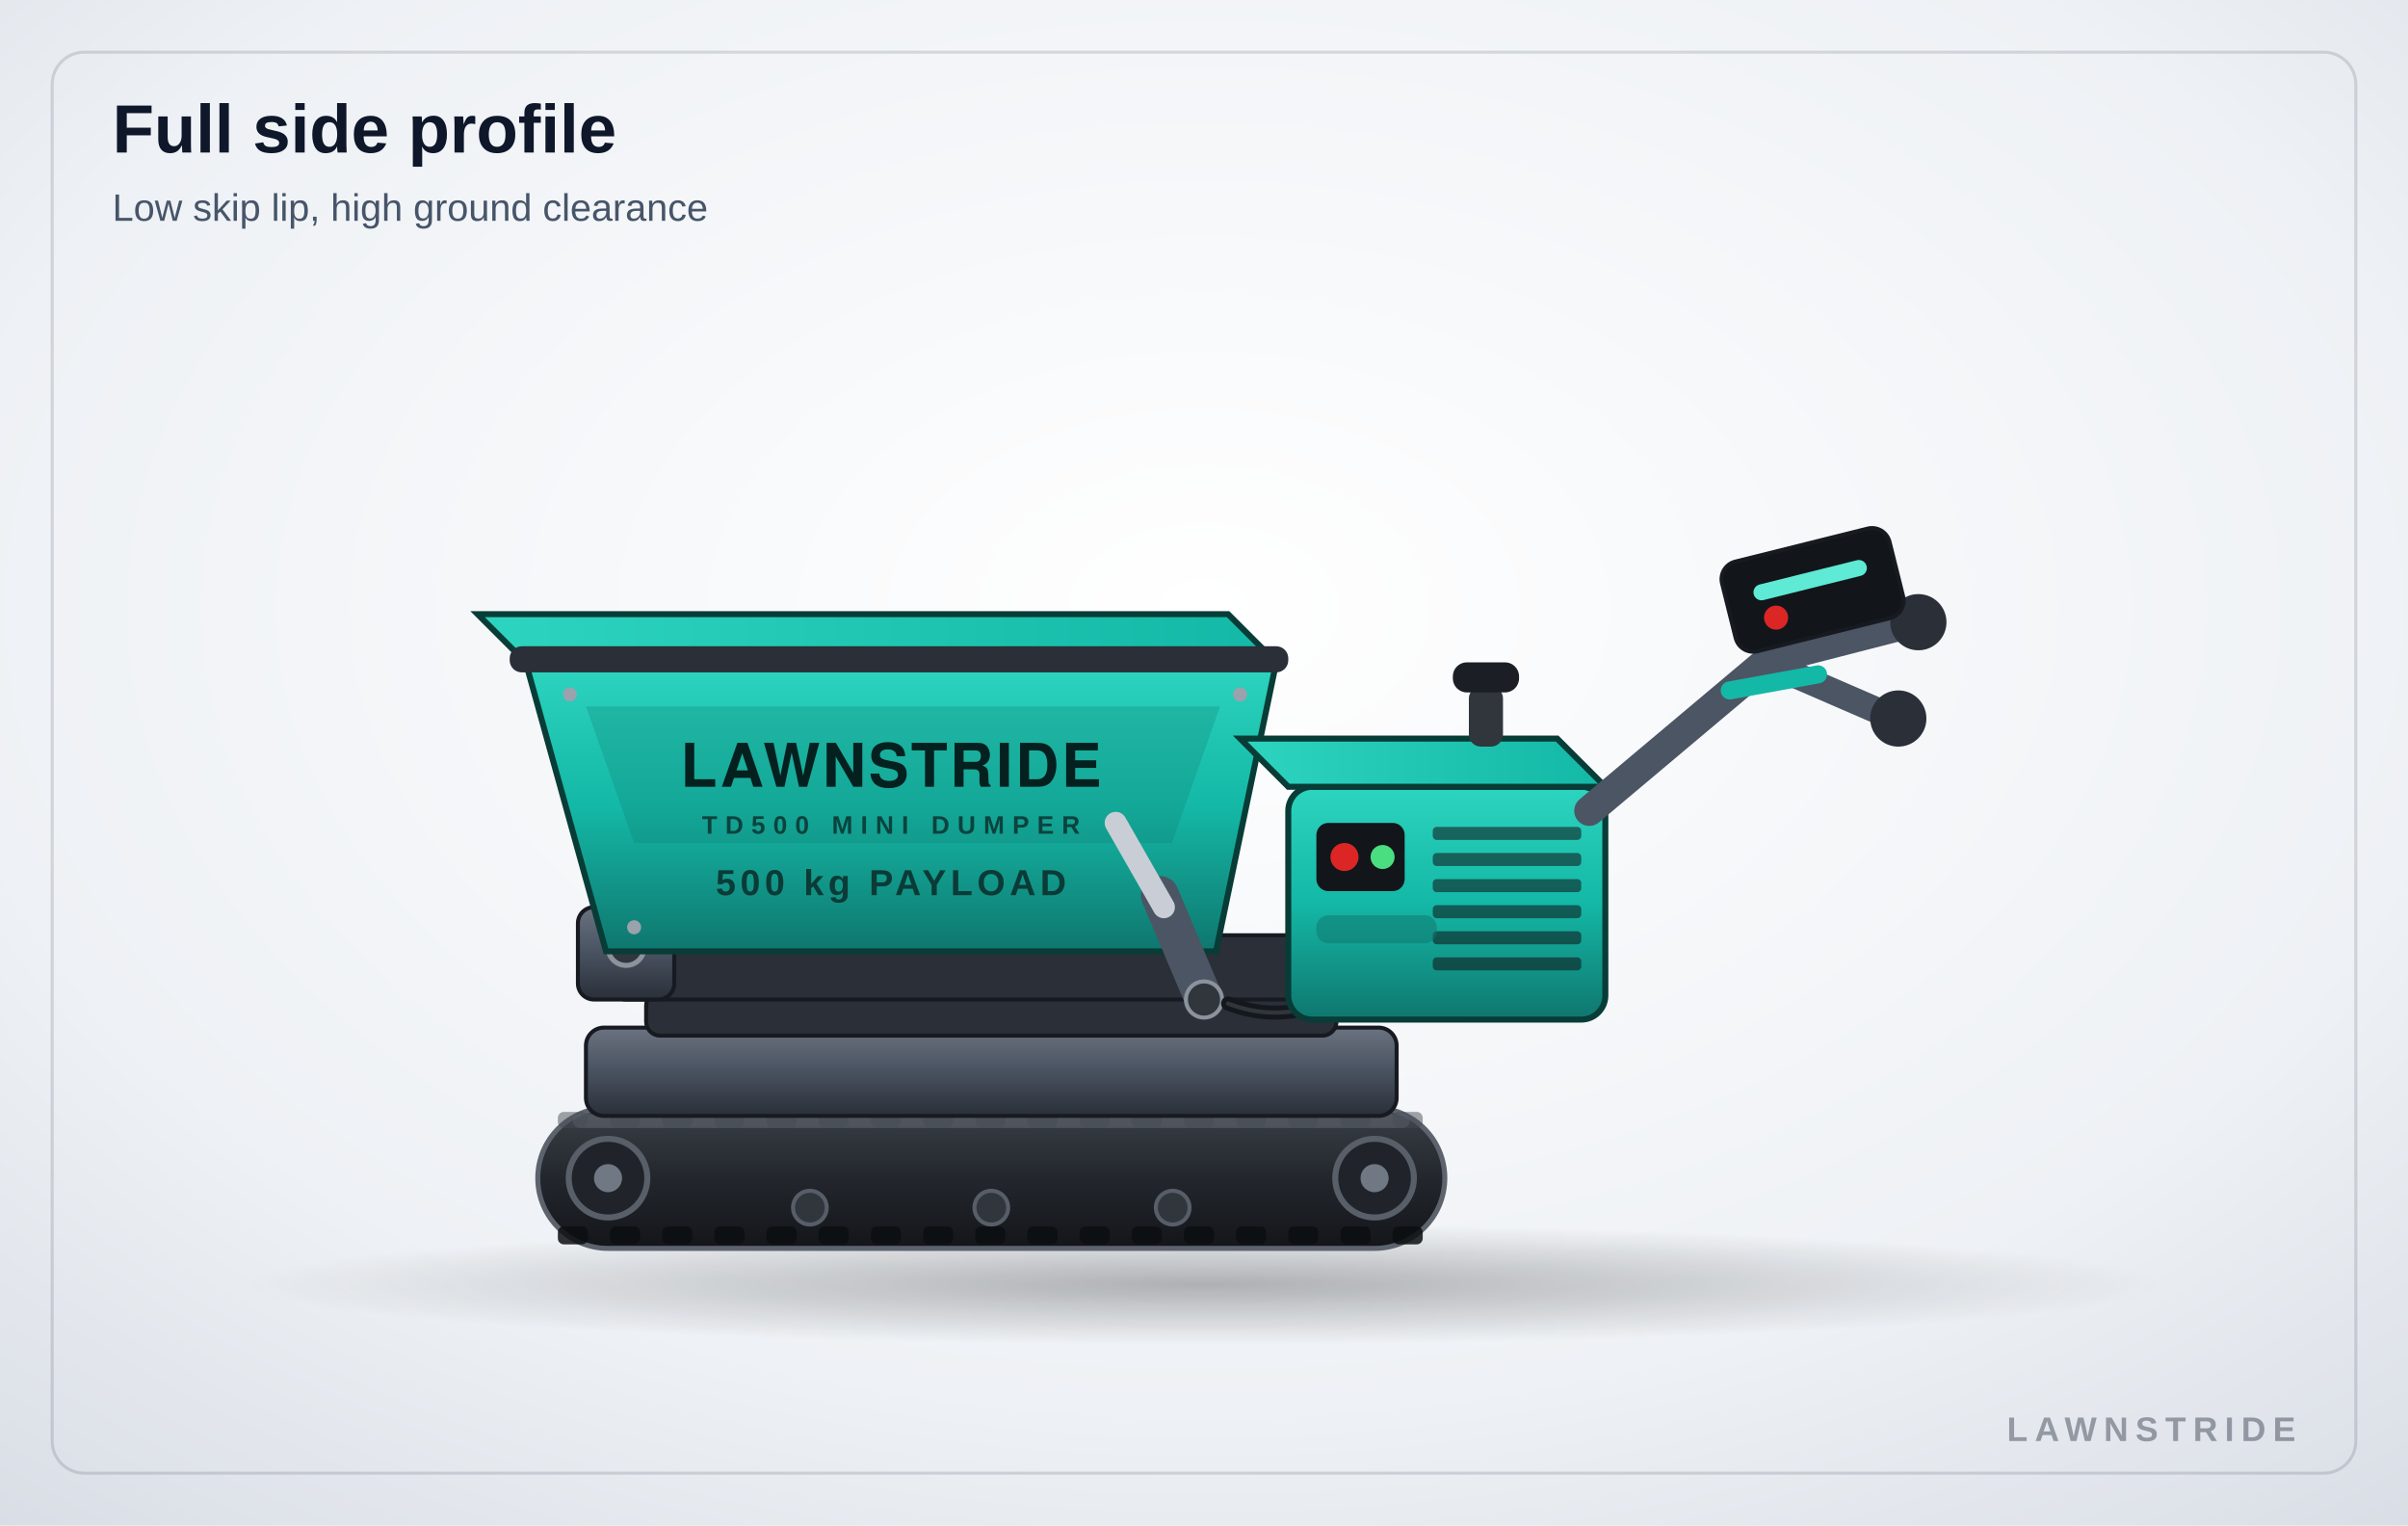
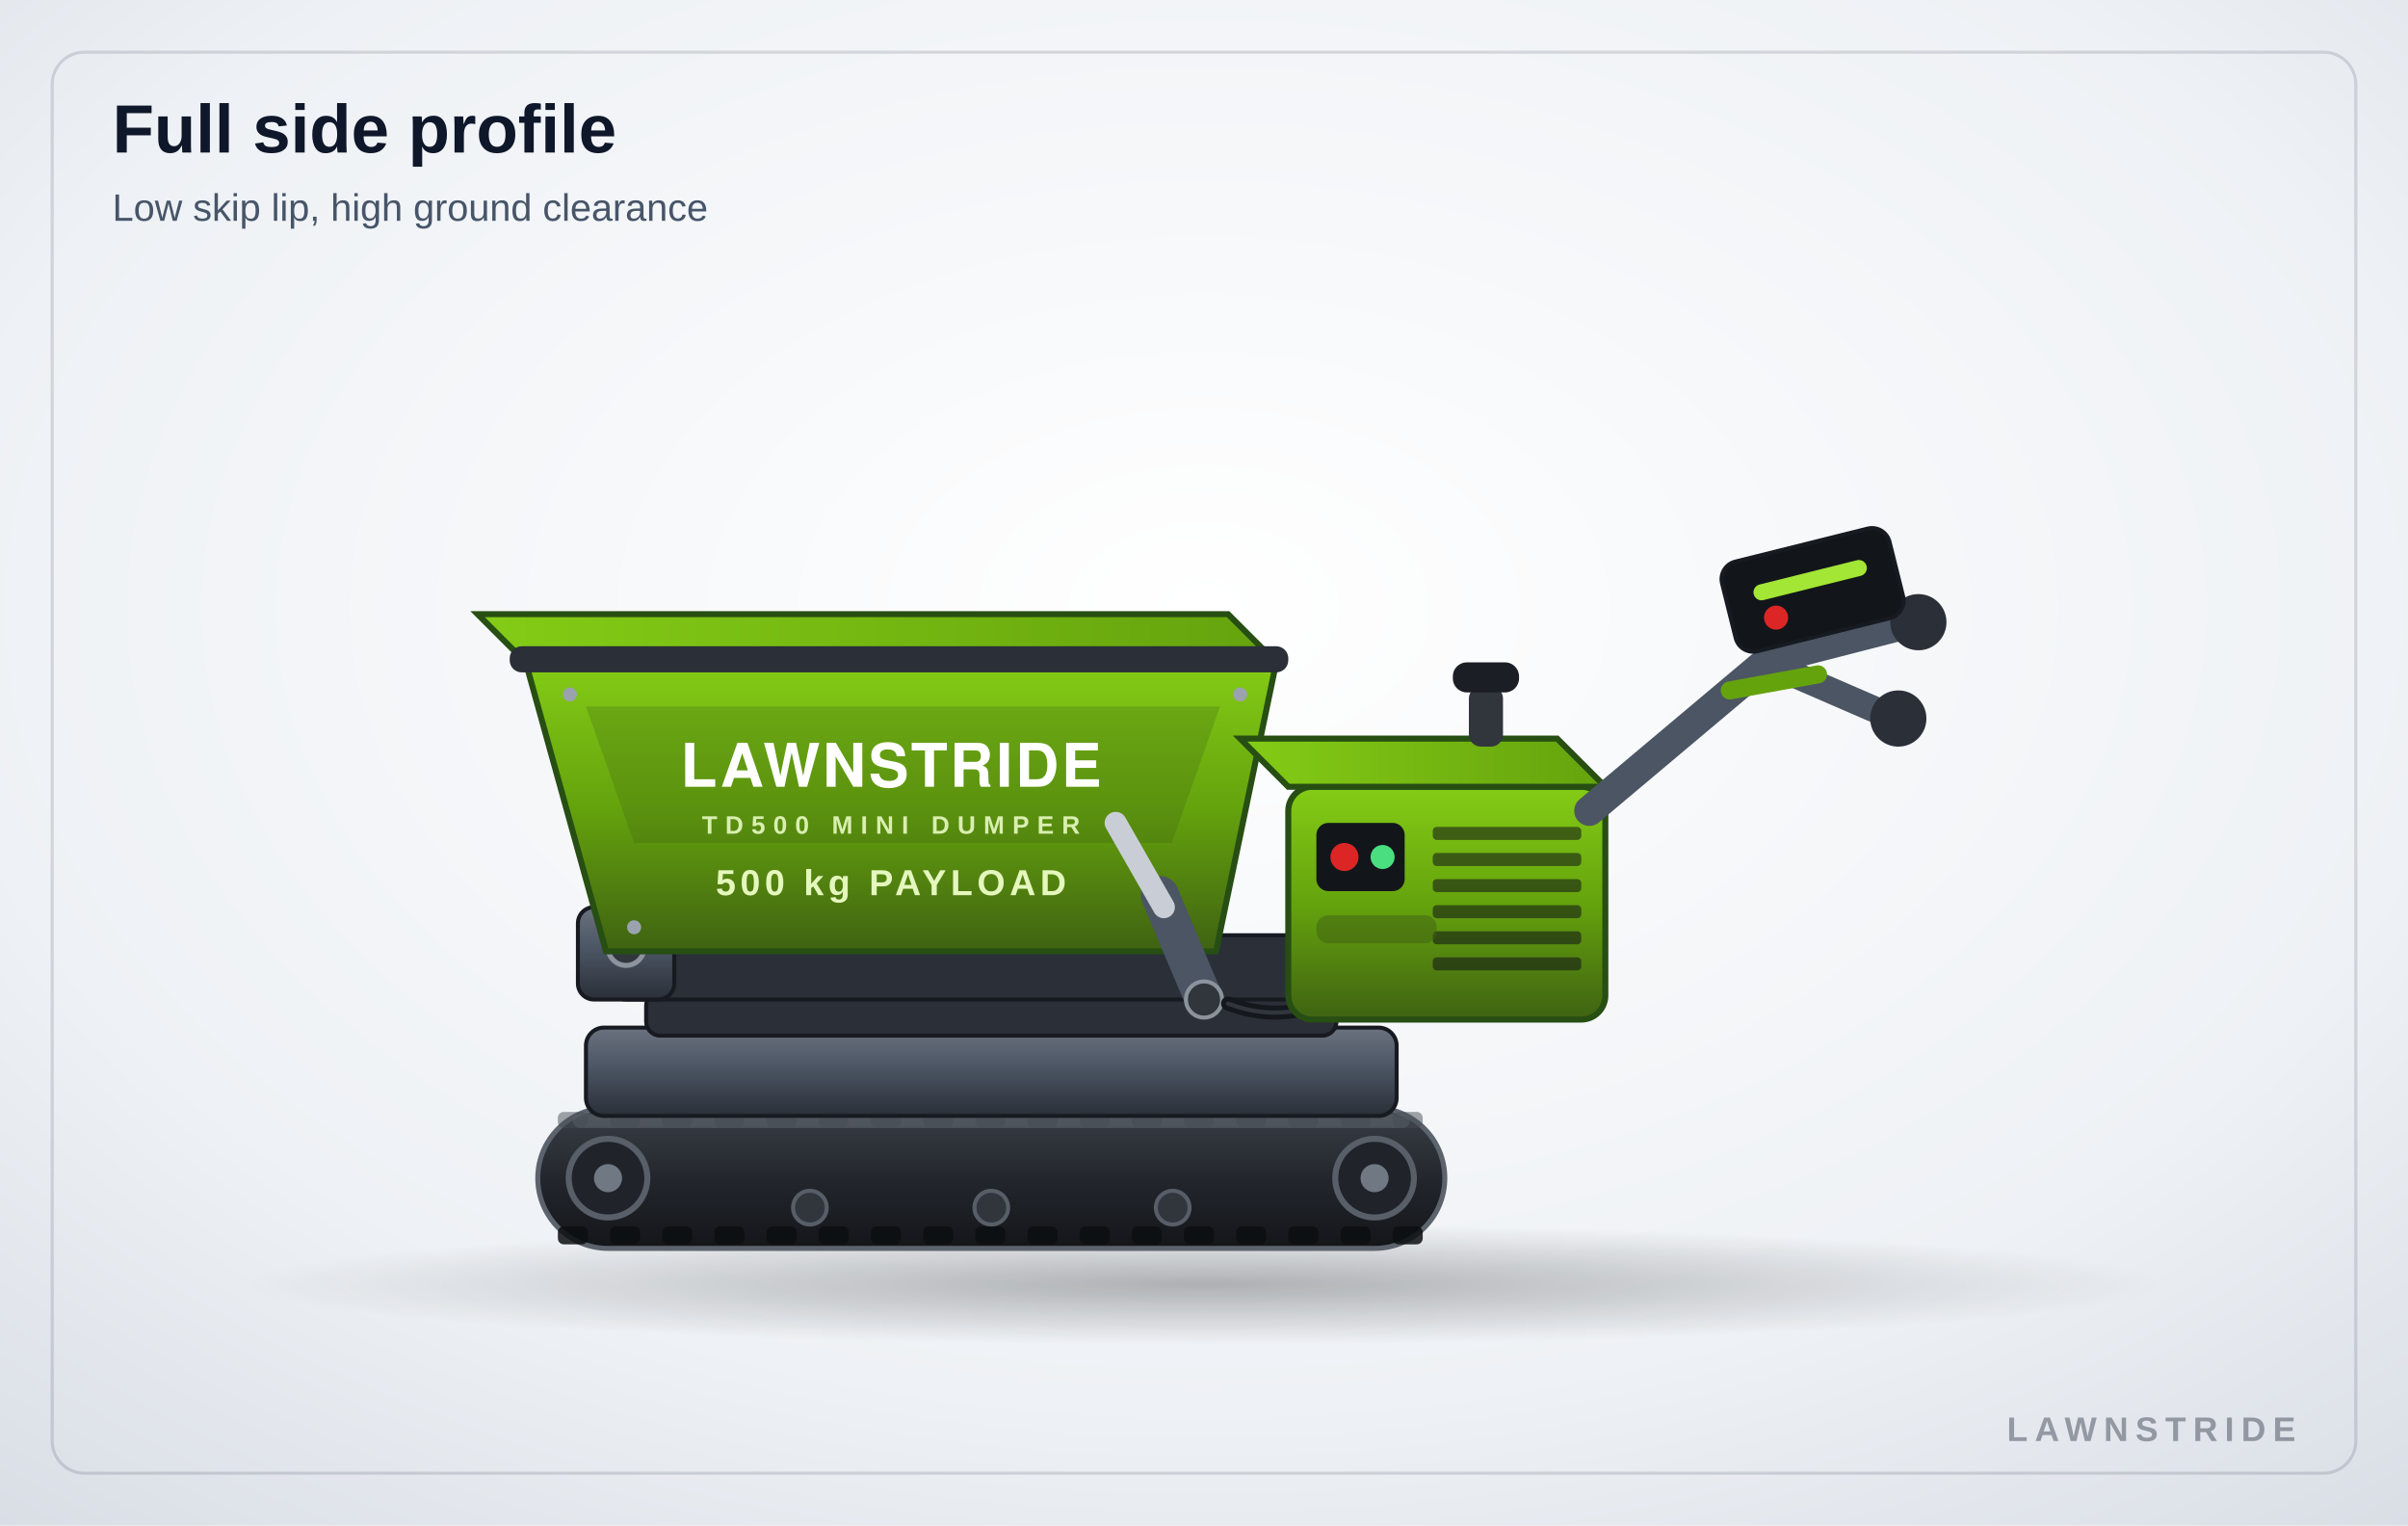
<svg xmlns="http://www.w3.org/2000/svg" viewBox="0 0 1200 760" width="1200" height="760" role="img">
  <defs>
    <linearGradient id="steel" x1="0" y1="0" x2="0" y2="1">
      <stop offset="0" stop-color="#6b7280" />
      <stop offset=".45" stop-color="#4b5563" />
      <stop offset="1" stop-color="#2a2f38" />
    </linearGradient>
    <linearGradient id="steelLite" x1="0" y1="0" x2="0" y2="1">
      <stop offset="0" stop-color="#aeb6c2" />
      <stop offset="1" stop-color="#6b7280" />
    </linearGradient>
    <linearGradient id="dark" x1="0" y1="0" x2="0" y2="1">
      <stop offset="0" stop-color="#31363f" />
      <stop offset="1" stop-color="#15181d" />
    </linearGradient>
    <linearGradient id="rubber" x1="0" y1="0" x2="0" y2="1">
      <stop offset="0" stop-color="#3a3f47" />
      <stop offset=".5" stop-color="#23272d" />
      <stop offset="1" stop-color="#131519" />
    </linearGradient>
    <radialGradient id="studioD" cx=".5" cy=".42" r=".78">
      <stop offset="0" stop-color="#232a33" />
      <stop offset=".6" stop-color="#141920" />
      <stop offset="1" stop-color="#0b0e13" />
    </radialGradient>
    <radialGradient id="studioL" cx=".5" cy=".4" r=".8">
      <stop offset="0" stop-color="#ffffff" />
      <stop offset=".65" stop-color="#eef1f5" />
      <stop offset="1" stop-color="#d7dce4" />
    </radialGradient>
    <linearGradient id="skyG" x1="0" y1="0" x2="0" y2="1">
      <stop offset="0" stop-color="#9fc0d8" />
      <stop offset=".55" stop-color="#cfe0ea" />
      <stop offset="1" stop-color="#e8eef2" />
    </linearGradient>
    <radialGradient id="shadow" cx=".5" cy=".5" r=".5">
      <stop offset="0" stop-color="#000" stop-opacity=".55" />
      <stop offset="1" stop-color="#000" stop-opacity="0" />
    </radialGradient>
    <linearGradient id="glassG" x1="0" y1="0" x2="1" y2="1">
      <stop offset="0" stop-color="#dfeaf2" stop-opacity=".9" />
      <stop offset="1" stop-color="#8fa6b8" stop-opacity=".75" />
    </linearGradient>
    <linearGradient id="paint" x1="0" y1="0" x2="0" y2="1">
-       <stop offset="0" stop-color="#2dd4bf" />
-       <stop offset=".5" stop-color="#14b8a6" />
-       <stop offset="1" stop-color="#0f766e" />
+       <stop offset="0" stop-color="#84cc16" />
+       <stop offset=".5" stop-color="#65a30d" />
+       <stop offset="1" stop-color="#3f6212" />
    </linearGradient>
    <linearGradient id="paintTop" x1="0" y1="0" x2="1" y2="0">
-       <stop offset="0" stop-color="#2dd4bf" />
-       <stop offset="1" stop-color="#14b8a6" />
+       <stop offset="0" stop-color="#84cc16" />
+       <stop offset="1" stop-color="#65a30d" />
    </linearGradient>
  </defs>
  <rect width="1200" height="760" fill="url(#studioL)" />
  <ellipse cx="600.0" cy="640" rx="480.0" ry="30" fill="url(#shadow)" opacity=".5" />
  <rect x="268" y="552" width="452" height="70" rx="35.0" fill="url(#rubber)" stroke="#5c636d" stroke-width="2.5" />
  <rect x="285.5" y="555" width="417.0" height="7" rx="3.5" fill="#6e767f" opacity=".45" />
  <rect x="278" y="611" width="15" height="9" rx="3" fill="#0c0e11" opacity=".85" />
  <rect x="278" y="554" width="15" height="8" rx="3" fill="#454b54" opacity=".5" />
  <rect x="304" y="611" width="15" height="9" rx="3" fill="#0c0e11" opacity=".85" />
  <rect x="304" y="554" width="15" height="8" rx="3" fill="#454b54" opacity=".5" />
  <rect x="330" y="611" width="15" height="9" rx="3" fill="#0c0e11" opacity=".85" />
  <rect x="330" y="554" width="15" height="8" rx="3" fill="#454b54" opacity=".5" />
  <rect x="356" y="611" width="15" height="9" rx="3" fill="#0c0e11" opacity=".85" />
  <rect x="356" y="554" width="15" height="8" rx="3" fill="#454b54" opacity=".5" />
  <rect x="382" y="611" width="15" height="9" rx="3" fill="#0c0e11" opacity=".85" />
  <rect x="382" y="554" width="15" height="8" rx="3" fill="#454b54" opacity=".5" />
  <rect x="408" y="611" width="15" height="9" rx="3" fill="#0c0e11" opacity=".85" />
  <rect x="408" y="554" width="15" height="8" rx="3" fill="#454b54" opacity=".5" />
  <rect x="434" y="611" width="15" height="9" rx="3" fill="#0c0e11" opacity=".85" />
  <rect x="434" y="554" width="15" height="8" rx="3" fill="#454b54" opacity=".5" />
  <rect x="460" y="611" width="15" height="9" rx="3" fill="#0c0e11" opacity=".85" />
  <rect x="460" y="554" width="15" height="8" rx="3" fill="#454b54" opacity=".5" />
  <rect x="486" y="611" width="15" height="9" rx="3" fill="#0c0e11" opacity=".85" />
  <rect x="486" y="554" width="15" height="8" rx="3" fill="#454b54" opacity=".5" />
  <rect x="512" y="611" width="15" height="9" rx="3" fill="#0c0e11" opacity=".85" />
  <rect x="512" y="554" width="15" height="8" rx="3" fill="#454b54" opacity=".5" />
  <rect x="538" y="611" width="15" height="9" rx="3" fill="#0c0e11" opacity=".85" />
  <rect x="538" y="554" width="15" height="8" rx="3" fill="#454b54" opacity=".5" />
  <rect x="564" y="611" width="15" height="9" rx="3" fill="#0c0e11" opacity=".85" />
  <rect x="564" y="554" width="15" height="8" rx="3" fill="#454b54" opacity=".5" />
  <rect x="590" y="611" width="15" height="9" rx="3" fill="#0c0e11" opacity=".85" />
  <rect x="590" y="554" width="15" height="8" rx="3" fill="#454b54" opacity=".5" />
  <rect x="616" y="611" width="15" height="9" rx="3" fill="#0c0e11" opacity=".85" />
  <rect x="616" y="554" width="15" height="8" rx="3" fill="#454b54" opacity=".5" />
  <rect x="642" y="611" width="15" height="9" rx="3" fill="#0c0e11" opacity=".85" />
  <rect x="642" y="554" width="15" height="8" rx="3" fill="#454b54" opacity=".5" />
  <rect x="668" y="611" width="15" height="9" rx="3" fill="#0c0e11" opacity=".85" />
  <rect x="668" y="554" width="15" height="8" rx="3" fill="#454b54" opacity=".5" />
  <rect x="694" y="611" width="15" height="9" rx="3" fill="#0c0e11" opacity=".85" />
  <rect x="694" y="554" width="15" height="8" rx="3" fill="#454b54" opacity=".5" />
  <circle cx="303.0" cy="587.0" r="19.6" fill="#20242a" stroke="#585f69" stroke-width="3" />
  <circle cx="685.0" cy="587.0" r="19.6" fill="#20242a" stroke="#585f69" stroke-width="3" />
  <circle cx="303.0" cy="587.0" r="7.0" fill="#6f7883" />
  <circle cx="685.0" cy="587.0" r="7.0" fill="#6f7883" />
  <circle cx="403.6" cy="601.7" r="8.4" fill="#31363d" stroke="#575e68" stroke-width="2" />
  <circle cx="494.0" cy="601.7" r="8.4" fill="#31363d" stroke="#575e68" stroke-width="2" />
  <circle cx="584.4" cy="601.7" r="8.4" fill="#31363d" stroke="#575e68" stroke-width="2" />
  <rect x="292" y="512" width="404" height="44" rx="9" fill="url(#steel)" stroke="#171b21" stroke-width="2" />
  <rect x="322" y="494" width="344" height="22" rx="7" fill="#2a2f38" stroke="#171b21" stroke-width="2" />
  <rect x="304" y="466" width="352" height="32" rx="8" fill="#2a2f38" stroke="#171b21" stroke-width="2" />
  <rect x="288" y="452" width="48" height="46" rx="8" fill="url(#steel)" stroke="#171b21" stroke-width="2" />
  <circle cx="312" cy="472" r="9" fill="#31363d" stroke="#8c939d" stroke-width="2.5" />
  <g transform="rotate(0 312 472)">
-     <path d="M262 330 L636 330 L606 474 L302 474 Z" fill="url(#paint)" stroke="#083c37" stroke-width="3" />
-     <path d="M262 330 L636 330 L612 306 L238 306 Z" fill="url(#paintTop)" stroke="#083c37" stroke-width="3" />
-     <path d="M292 352 L608 352 L584 420 L316 420 Z" fill="#0f766e" opacity=".26" />
+     <path d="M262 330 L636 330 L606 474 L302 474 Z" fill="url(#paint)" stroke="#274e13" stroke-width="3" />
+     <path d="M262 330 L636 330 L612 306 L238 306 Z" fill="url(#paintTop)" stroke="#274e13" stroke-width="3" />
+     <path d="M292 352 L608 352 L584 420 L316 420 Z" fill="#3f6212" opacity=".26" />
    <rect x="254" y="322" width="388" height="13" rx="6" fill="#2a2f38" />
    <circle cx="284" cy="346" r="3.5" fill="#9aa2ad" />
    <circle cx="618" cy="346" r="3.5" fill="#9aa2ad" />
    <circle cx="316" cy="462" r="3.5" fill="#9aa2ad" />
    <circle cx="590" cy="462" r="3.5" fill="#9aa2ad" />
-     <text x="444" y="392" text-anchor="middle" font-family="Arial Black,Helvetica,sans-serif" font-weight="800" font-size="30" letter-spacing="1.3" fill="#04211f">LAWNSTRIDE</text>
-     <text x="444" y="415.4" text-anchor="middle" font-family="Arial,Helvetica,sans-serif" font-weight="700" font-size="12.6" letter-spacing="3.9" fill="#0b3b36" opacity=".92">TD500 MINI DUMPER</text>
-     <text x="444" y="446" text-anchor="middle" font-family="Arial,Helvetica,sans-serif" font-weight="800" font-size="18" letter-spacing="2.2" fill="#0b3b36">500 kg PAYLOAD</text>
+     <text x="444" y="392" text-anchor="middle" font-family="Arial Black,Helvetica,sans-serif" font-weight="800" font-size="30" letter-spacing="1.3" fill="#ffffff">LAWNSTRIDE</text>
+     <text x="444" y="415.4" text-anchor="middle" font-family="Arial,Helvetica,sans-serif" font-weight="700" font-size="12.6" letter-spacing="3.9" fill="#e4f7bd" opacity=".92">TD500 MINI DUMPER</text>
+     <text x="444" y="446" text-anchor="middle" font-family="Arial,Helvetica,sans-serif" font-weight="800" font-size="18" letter-spacing="2.2" fill="#e4f7bd">500 kg PAYLOAD</text>
  </g>
  <path d="M600 498 L578 446" stroke="#4b5563" stroke-width="19" stroke-linecap="round" />
  <path d="M580 452 L556 410" stroke="#c9ced6" stroke-width="11" stroke-linecap="round" />
  <circle cx="600" cy="498" r="9" fill="#31363d" stroke="#8c939d" stroke-width="2" />
  <path d="M612 500 Q656.0 517.0 700 470" fill="none" stroke="#14171c" stroke-width="7" stroke-linecap="round" />
  <path d="M612 500 Q656.0 517.0 700 470" fill="none" stroke="#3d434b" stroke-width="2.1" stroke-linecap="round" opacity=".7" />
-   <rect x="642" y="392" width="158" height="116" rx="12" fill="url(#paint)" stroke="#083c37" stroke-width="3" />
-   <path d="M642 392 L800 392 L776 368 L618 368 Z" fill="url(#paintTop)" stroke="#083c37" stroke-width="3" />
+   <rect x="642" y="392" width="158" height="116" rx="12" fill="url(#paint)" stroke="#274e13" stroke-width="3" />
+   <path d="M642 392 L800 392 L776 368 L618 368 Z" fill="url(#paintTop)" stroke="#274e13" stroke-width="3" />
  <rect x="714" y="412.0" width="74" height="6.5" rx="2" fill="#0f1216" opacity=".55" />
  <rect x="714" y="425.0" width="74" height="6.5" rx="2" fill="#0f1216" opacity=".55" />
  <rect x="714" y="438.0" width="74" height="6.5" rx="2" fill="#0f1216" opacity=".55" />
  <rect x="714" y="451.0" width="74" height="6.5" rx="2" fill="#0f1216" opacity=".55" />
  <rect x="714" y="464.0" width="74" height="6.5" rx="2" fill="#0f1216" opacity=".55" />
  <rect x="714" y="477.0" width="74" height="6.5" rx="2" fill="#0f1216" opacity=".55" />
  <rect x="656" y="410" width="44" height="34" rx="6" fill="#12161b" />
  <circle cx="670" cy="427" r="7" fill="#dc2626" />
  <circle cx="689" cy="427" r="6" fill="#4ade80" />
  <rect x="732" y="342" width="17" height="30" rx="6" fill="#31363d" />
  <rect x="724" y="330" width="33" height="15" rx="7" fill="#1b1f25" />
-   <rect x="656" y="456" width="60" height="14" rx="6" fill="#0f766e" opacity=".5" />
+   <rect x="656" y="456" width="60" height="14" rx="6" fill="#3f6212" opacity=".5" />
  <path d="M792 404 L880 330" stroke="#4b5563" stroke-width="15" stroke-linecap="round" />
  <path d="M880 330 L950 312 M880 330 L940 356" stroke="#4b5563" stroke-width="13" stroke-linecap="round" />
  <circle cx="956" cy="310" r="14" fill="#2a2f38" />
  <circle cx="946" cy="358" r="14" fill="#2a2f38" />
  <rect x="856" y="282" width="86" height="46" rx="9" fill="#12161b" stroke="#171b21" stroke-width="2" transform="rotate(-14 856 282)" />
  <g transform="rotate(-14 856 282)">
-     <rect x="870" y="296" width="58" height="8" rx="4" fill="#5eead4" />
+     <rect x="870" y="296" width="58" height="8" rx="4" fill="#a3e635" />
    <circle cx="878" cy="314" r="6" fill="#dc2626" />
  </g>
-   <path d="M862 344 L906 336" stroke="#14b8a6" stroke-width="9" stroke-linecap="round" />
+   <path d="M862 344 L906 336" stroke="#65a30d" stroke-width="9" stroke-linecap="round" />
  <text x="56" y="76" font-family="Arial,Helvetica,sans-serif" font-weight="800" font-size="34" fill="#0f172a">Full side profile</text>
  <text x="56" y="110" font-family="Arial,Helvetica,sans-serif" font-weight="500" font-size="19" fill="#475569">Low skip lip, high ground clearance</text>
  <rect x="26" y="26" width="1148" height="708" rx="16" fill="none" stroke="#0f172a" stroke-width="1.5" opacity=".14" />
  <text x="1144" y="718" text-anchor="end" font-family="Arial,Helvetica,sans-serif" font-weight="800" font-size="17" letter-spacing="3.5" fill="#0f172a" opacity=".38">LAWNSTRIDE</text>
</svg>
